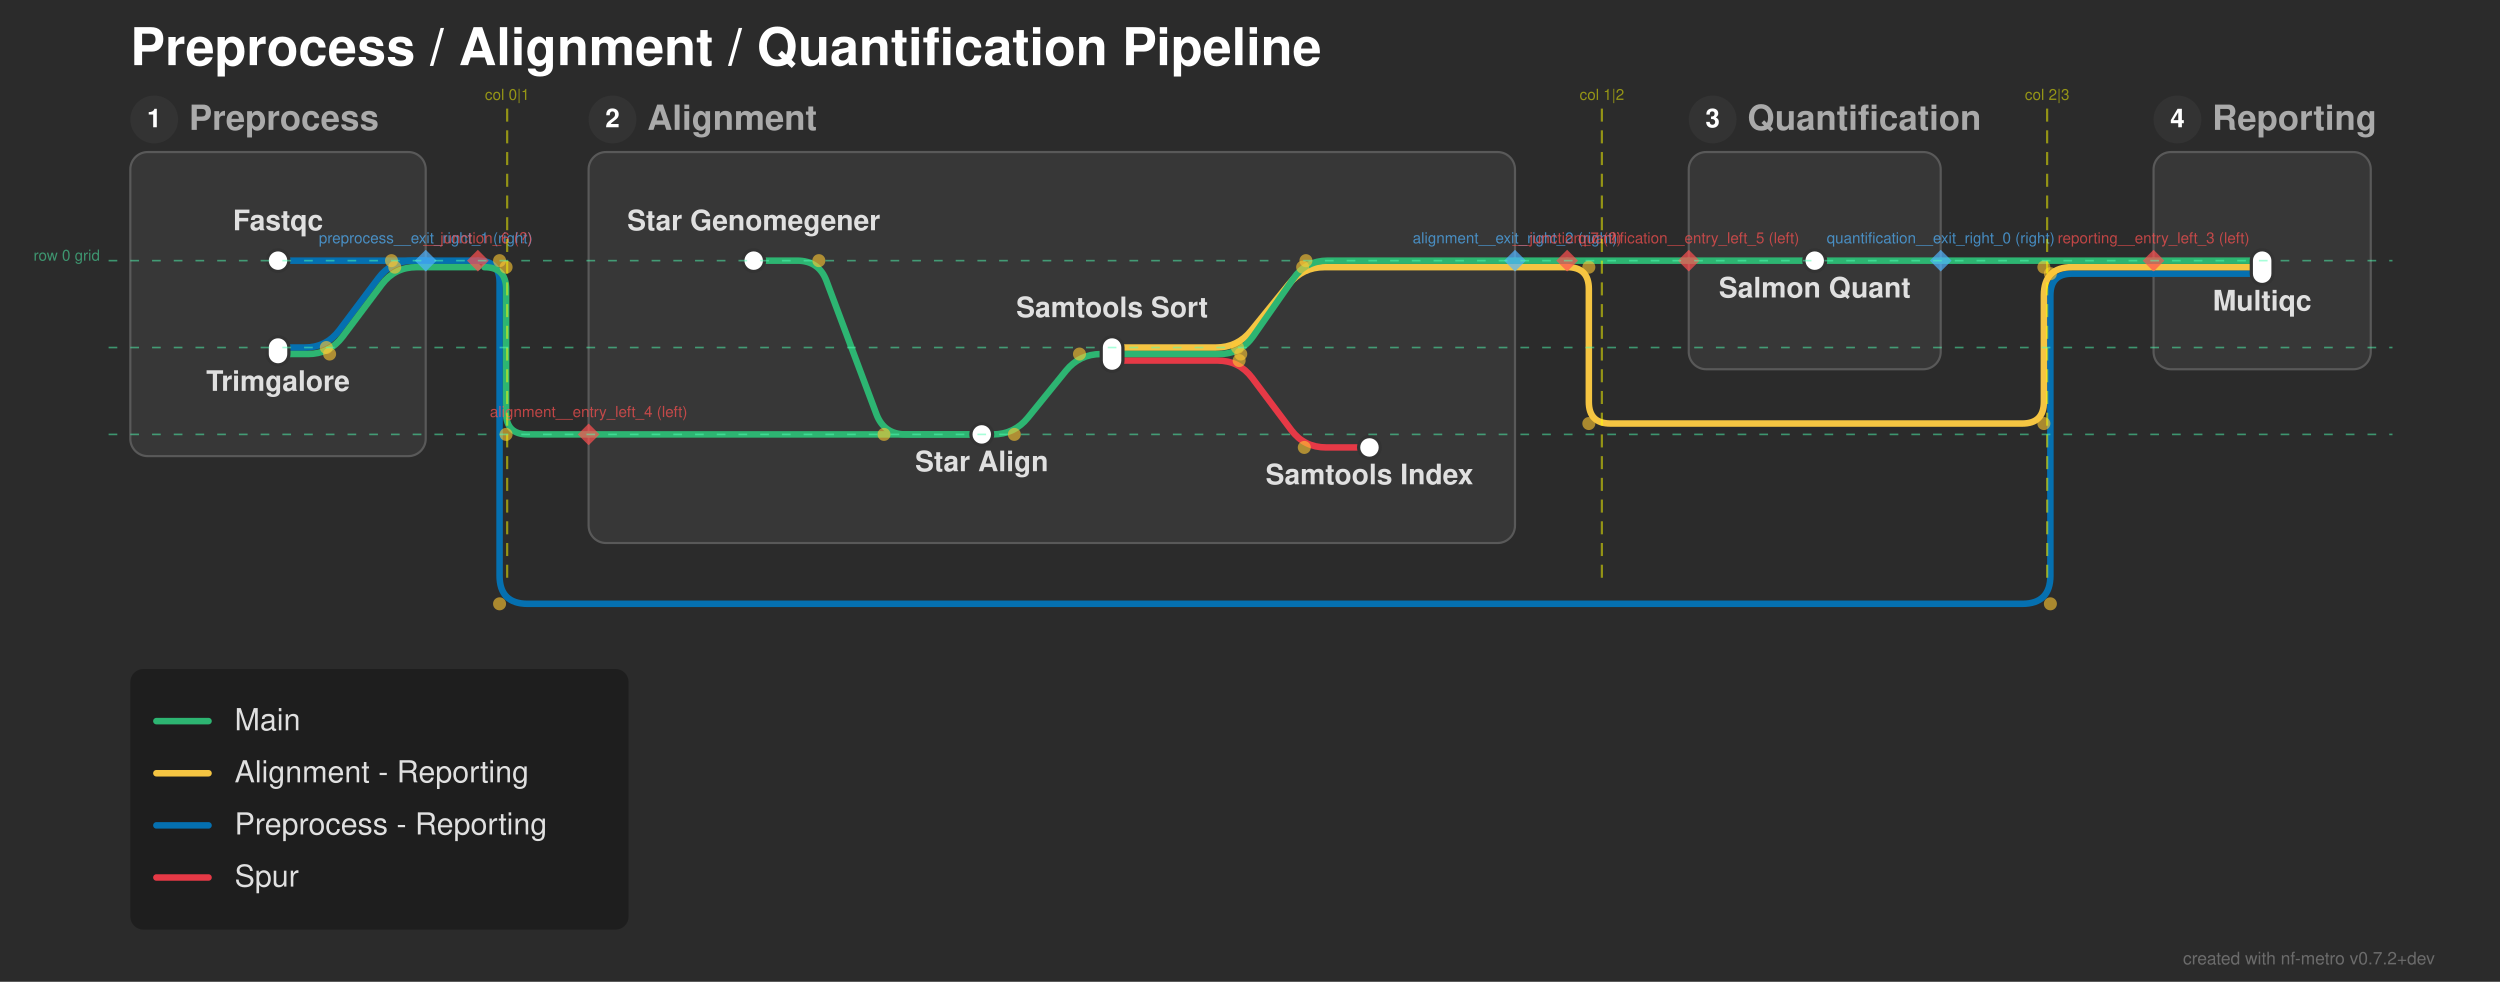
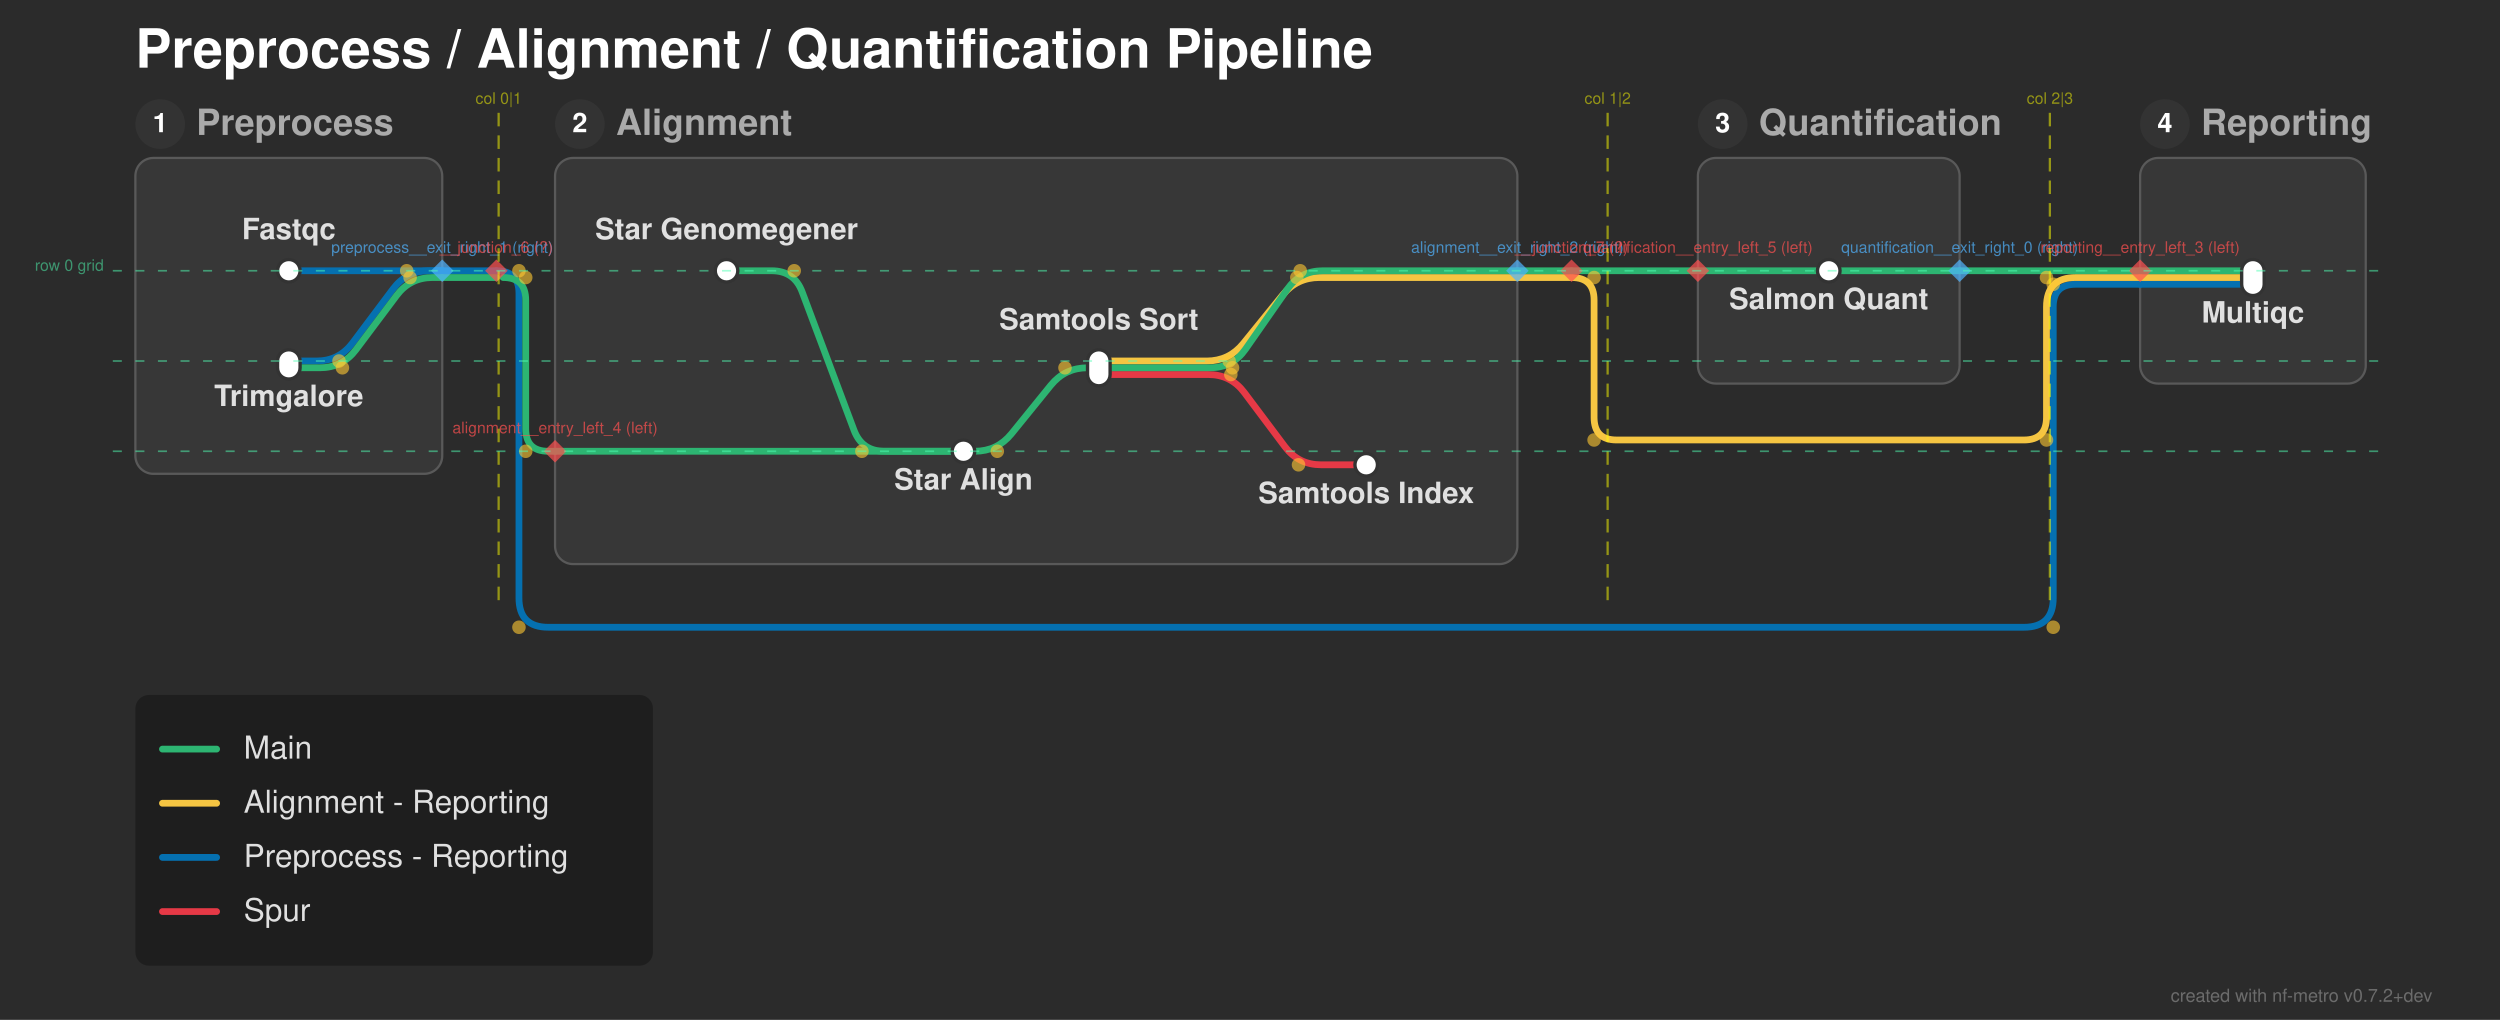
- <svg xmlns="http://www.w3.org/2000/svg" width="1151" height="452" viewBox="0 0 1151 452">
+ <svg xmlns="http://www.w3.org/2000/svg" width="1108" height="452" viewBox="0 0 1108 452">
  <defs>
</defs>
-   <rect x="0" y="0" width="1151" height="452" fill="#2b2b2b" />
+   <rect x="0" y="0" width="1108" height="452" fill="#2b2b2b" />
  <text x="60.0" y="30.0" font-size="24.0" fill="#ffffff" font-family="'Helvetica Neue', Helvetica, Arial, sans-serif" font-weight="bold" class="nf-metro-title">Preprocess / Alignment / Quantification Pipeline</text>
  <rect x="60.0" y="70.0" width="136.0" height="140.0" rx="8" ry="8" fill="#373737" stroke="#595959" stroke-width="1.0" class="nf-metro-section-box" data-section-id="preprocess" data-section-lines="main,preprocess_reporting" />
  <circle cx="71.0" cy="55.0" r="11" fill="#333333" class="nf-metro-section-num-circle" data-section-id="preprocess" />
  <text x="71.0" y="55.0" font-size="12" fill="#ffffff" font-family="'Helvetica Neue', Helvetica, Arial, sans-serif" font-weight="bold" text-anchor="middle" dy="0.3em" data-section-id="preprocess">1</text>
  <text x="87.0" y="55.0" font-size="16.0" fill="#aaaaaa" font-family="'Helvetica Neue', Helvetica, Arial, sans-serif" font-weight="bold" dy="0.3em" class="nf-metro-section-label" data-section-id="preprocess">Preprocess</text>
-   <rect x="271.0" y="70.0" width="426.5" height="180.0" rx="8" ry="8" fill="#373737" stroke="#595959" stroke-width="1.0" class="nf-metro-section-box" data-section-id="alignment" data-section-lines="alignment_reporting,main,spur" />
-   <circle cx="282.0" cy="55.0" r="11" fill="#333333" class="nf-metro-section-num-circle" data-section-id="alignment" />
-   <text x="282.0" y="55.0" font-size="12" fill="#ffffff" font-family="'Helvetica Neue', Helvetica, Arial, sans-serif" font-weight="bold" text-anchor="middle" dy="0.3em" data-section-id="alignment">2</text>
-   <text x="298.0" y="55.0" font-size="16.0" fill="#aaaaaa" font-family="'Helvetica Neue', Helvetica, Arial, sans-serif" font-weight="bold" dy="0.3em" class="nf-metro-section-label" data-section-id="alignment">Alignment</text>
-   <rect x="777.5" y="70.0" width="116.0" height="100.0" rx="8" ry="8" fill="#373737" stroke="#595959" stroke-width="1.0" class="nf-metro-section-box" data-section-id="quantification" data-section-lines="main" />
-   <circle cx="788.5" cy="55.0" r="11" fill="#333333" class="nf-metro-section-num-circle" data-section-id="quantification" />
-   <text x="788.5" y="55.0" font-size="12" fill="#ffffff" font-family="'Helvetica Neue', Helvetica, Arial, sans-serif" font-weight="bold" text-anchor="middle" dy="0.3em" data-section-id="quantification">3</text>
-   <text x="804.5" y="55.0" font-size="16.0" fill="#aaaaaa" font-family="'Helvetica Neue', Helvetica, Arial, sans-serif" font-weight="bold" dy="0.3em" class="nf-metro-section-label" data-section-id="quantification">Quantification</text>
-   <rect x="991.5" y="70.0" width="100.0" height="100.0" rx="8" ry="8" fill="#373737" stroke="#595959" stroke-width="1.0" class="nf-metro-section-box" data-section-id="reporting" data-section-lines="alignment_reporting,main,preprocess_reporting" />
-   <circle cx="1002.5" cy="55.0" r="11" fill="#333333" class="nf-metro-section-num-circle" data-section-id="reporting" />
-   <text x="1002.5" y="55.0" font-size="12" fill="#ffffff" font-family="'Helvetica Neue', Helvetica, Arial, sans-serif" font-weight="bold" text-anchor="middle" dy="0.3em" data-section-id="reporting">4</text>
-   <text x="1018.5" y="55.0" font-size="16.0" fill="#aaaaaa" font-family="'Helvetica Neue', Helvetica, Arial, sans-serif" font-weight="bold" dy="0.3em" class="nf-metro-section-label" data-section-id="reporting">Reporting</text>
-   <path d="M512.0,166.0 L560.5,166.0 Q570.5,166.0,576.5,174.0 L594.5,198.0 Q600.5,206.0,610.5,206.0 L630.5,206.0" stroke="#e63946" stroke-width="3.0" fill="none" stroke-linecap="round" stroke-linejoin="round" class="metro-line-spur" data-line-id="spur" />
+   <rect x="246.0" y="70.0" width="426.5" height="180.0" rx="8" ry="8" fill="#373737" stroke="#595959" stroke-width="1.0" class="nf-metro-section-box" data-section-id="alignment" data-section-lines="alignment_reporting,main,spur" />
+   <circle cx="257.0" cy="55.0" r="11" fill="#333333" class="nf-metro-section-num-circle" data-section-id="alignment" />
+   <text x="257.0" y="55.0" font-size="12" fill="#ffffff" font-family="'Helvetica Neue', Helvetica, Arial, sans-serif" font-weight="bold" text-anchor="middle" dy="0.3em" data-section-id="alignment">2</text>
+   <text x="273.0" y="55.0" font-size="16.0" fill="#aaaaaa" font-family="'Helvetica Neue', Helvetica, Arial, sans-serif" font-weight="bold" dy="0.3em" class="nf-metro-section-label" data-section-id="alignment">Alignment</text>
+   <rect x="752.5" y="70.0" width="116.0" height="100.0" rx="8" ry="8" fill="#373737" stroke="#595959" stroke-width="1.0" class="nf-metro-section-box" data-section-id="quantification" data-section-lines="main" />
+   <circle cx="763.5" cy="55.0" r="11" fill="#333333" class="nf-metro-section-num-circle" data-section-id="quantification" />
+   <text x="763.5" y="55.0" font-size="12" fill="#ffffff" font-family="'Helvetica Neue', Helvetica, Arial, sans-serif" font-weight="bold" text-anchor="middle" dy="0.3em" data-section-id="quantification">3</text>
+   <text x="779.5" y="55.0" font-size="16.0" fill="#aaaaaa" font-family="'Helvetica Neue', Helvetica, Arial, sans-serif" font-weight="bold" dy="0.3em" class="nf-metro-section-label" data-section-id="quantification">Quantification</text>
+   <rect x="948.5" y="70.0" width="100.0" height="100.0" rx="8" ry="8" fill="#373737" stroke="#595959" stroke-width="1.0" class="nf-metro-section-box" data-section-id="reporting" data-section-lines="alignment_reporting,main,preprocess_reporting" />
+   <circle cx="959.5" cy="55.0" r="11" fill="#333333" class="nf-metro-section-num-circle" data-section-id="reporting" />
+   <text x="959.5" y="55.0" font-size="12" fill="#ffffff" font-family="'Helvetica Neue', Helvetica, Arial, sans-serif" font-weight="bold" text-anchor="middle" dy="0.3em" data-section-id="reporting">4</text>
+   <text x="975.5" y="55.0" font-size="16.0" fill="#aaaaaa" font-family="'Helvetica Neue', Helvetica, Arial, sans-serif" font-weight="bold" dy="0.3em" class="nf-metro-section-label" data-section-id="reporting">Reporting</text>
+   <path d="M487.0,166.0 L535.5,166.0 Q545.5,166.0,551.5,174.0 L569.5,198.0 Q575.5,206.0,585.5,206.0 L605.5,206.0" stroke="#e63946" stroke-width="3.0" fill="none" stroke-linecap="round" stroke-linejoin="round" class="metro-line-spur" data-line-id="spur" />
  <path d="M128.0,120.0 L196.0,120.0" stroke="#0570b0" stroke-width="3.0" stroke-linecap="round" class="metro-line-preprocess_reporting" data-line-id="preprocess_reporting" />
-   <path d="M991.5,126.0 L1041.5,126.0" stroke="#0570b0" stroke-width="3.0" stroke-linecap="round" class="metro-line-preprocess_reporting" data-line-id="preprocess_reporting" />
+   <path d="M948.5,126.0 L998.5,126.0" stroke="#0570b0" stroke-width="3.0" stroke-linecap="round" class="metro-line-preprocess_reporting" data-line-id="preprocess_reporting" />
  <path d="M128.0,160.0 L140.25,160.0 Q150.25,160.0,156.25,152.0 L174.25,128.0 Q180.25,120.0,190.25,120.0 L196.0,120.0" stroke="#0570b0" stroke-width="3.0" fill="none" stroke-linecap="round" stroke-linejoin="round" class="metro-line-preprocess_reporting" data-line-id="preprocess_reporting" />
  <path d="M196.0,120.0 L220.0,120.0" stroke="#0570b0" stroke-width="3.0" stroke-linecap="round" class="metro-line-preprocess_reporting" data-line-id="preprocess_reporting" />
-   <path d="M220.0,120.0 L220.0,120.0 Q230.0,120.0,230.0,130.0 L230.0,265.0 Q230.0,278.0,243.0,278.0 L931.0,278.0 Q944.0,278.0,944.0,265.0 L944.0,136.0 Q944.0,126.0,954.0,126.0 L991.5,126.0" stroke="#0570b0" stroke-width="3.0" fill="none" stroke-linecap="round" stroke-linejoin="round" class="metro-line-preprocess_reporting" data-line-id="preprocess_reporting" />
-   <path d="M512.0,160.0 L559.75,160.0 Q569.75,160.0,576.048,152.232 L593.452,130.768 Q599.75,123.0,609.75,123.0 L697.5,123.0" stroke="#f5c542" stroke-width="3.0" fill="none" stroke-linecap="round" stroke-linejoin="round" class="metro-line-alignment_reporting" data-line-id="alignment_reporting" />
-   <path d="M991.5,123.0 L1041.5,123.0" stroke="#f5c542" stroke-width="3.0" stroke-linecap="round" class="metro-line-alignment_reporting" data-line-id="alignment_reporting" />
-   <path d="M697.5,123.0 L721.5,123.0" stroke="#f5c542" stroke-width="3.0" stroke-linecap="round" class="metro-line-alignment_reporting" data-line-id="alignment_reporting" />
-   <path d="M721.5,123.0 L721.5,123.0 Q731.5,123.0,731.5,133.0 L731.5,185.0 Q731.5,195.0,741.5,195.0 L931.0,195.0 Q941.0,195.0,941.0,185.0 L941.0,136.0 Q941.0,123.0,954.0,123.0 L991.5,123.0" stroke="#f5c542" stroke-width="3.0" fill="none" stroke-linecap="round" stroke-linejoin="round" class="metro-line-alignment_reporting" data-line-id="alignment_reporting" />
-   <path d="M347.0,120.0 L367.0,120.0 Q377.0,120.0,380.511,129.363 L403.489,190.637 Q407.0,200.0,417.0,200.0 L452.0,200.0" stroke="#2db572" stroke-width="3.0" fill="none" stroke-linecap="round" stroke-linejoin="round" class="metro-line-main" data-line-id="main" />
-   <path d="M452.0,200.0 L457.0,200.0 Q467.0,200.0,473.298,192.232 L490.702,170.768 Q497.0,163.0,507.0,163.0 L512.0,163.0" stroke="#2db572" stroke-width="3.0" fill="none" stroke-linecap="round" stroke-linejoin="round" class="metro-line-main" data-line-id="main" />
-   <path d="M835.5,120.0 L893.5,120.0" stroke="#2db572" stroke-width="3.0" stroke-linecap="round" class="metro-line-main" data-line-id="main" />
-   <path d="M991.5,120.0 L1041.5,120.0" stroke="#2db572" stroke-width="3.0" stroke-linecap="round" class="metro-line-main" data-line-id="main" />
+   <path d="M220.0,120.0 L220.0,120.0 Q230.0,120.0,230.0,130.0 L230.0,265.0 Q230.0,278.0,243.0,278.0 L897.0,278.0 Q910.0,278.0,910.0,265.0 L910.0,136.0 Q910.0,126.0,920.0,126.0 L948.5,126.0" stroke="#0570b0" stroke-width="3.0" fill="none" stroke-linecap="round" stroke-linejoin="round" class="metro-line-preprocess_reporting" data-line-id="preprocess_reporting" />
+   <path d="M487.0,160.0 L534.75,160.0 Q544.75,160.0,551.048,152.232 L568.452,130.768 Q574.75,123.0,584.75,123.0 L672.5,123.0" stroke="#f5c542" stroke-width="3.0" fill="none" stroke-linecap="round" stroke-linejoin="round" class="metro-line-alignment_reporting" data-line-id="alignment_reporting" />
+   <path d="M948.5,123.0 L998.5,123.0" stroke="#f5c542" stroke-width="3.0" stroke-linecap="round" class="metro-line-alignment_reporting" data-line-id="alignment_reporting" />
+   <path d="M672.5,123.0 L696.5,123.0" stroke="#f5c542" stroke-width="3.0" stroke-linecap="round" class="metro-line-alignment_reporting" data-line-id="alignment_reporting" />
+   <path d="M696.5,123.0 L696.5,123.0 Q706.5,123.0,706.5,133.0 L706.5,185.0 Q706.5,195.0,716.5,195.0 L897.0,195.0 Q907.0,195.0,907.0,185.0 L907.0,136.0 Q907.0,123.0,920.0,123.0 L948.5,123.0" stroke="#f5c542" stroke-width="3.0" fill="none" stroke-linecap="round" stroke-linejoin="round" class="metro-line-alignment_reporting" data-line-id="alignment_reporting" />
+   <path d="M322.0,120.0 L342.0,120.0 Q352.0,120.0,355.511,129.363 L378.489,190.637 Q382.0,200.0,392.0,200.0 L427.0,200.0" stroke="#2db572" stroke-width="3.0" fill="none" stroke-linecap="round" stroke-linejoin="round" class="metro-line-main" data-line-id="main" />
+   <path d="M427.0,200.0 L432.0,200.0 Q442.0,200.0,448.298,192.232 L465.702,170.768 Q472.0,163.0,482.0,163.0 L487.0,163.0" stroke="#2db572" stroke-width="3.0" fill="none" stroke-linecap="round" stroke-linejoin="round" class="metro-line-main" data-line-id="main" />
+   <path d="M810.5,120.0 L868.5,120.0" stroke="#2db572" stroke-width="3.0" stroke-linecap="round" class="metro-line-main" data-line-id="main" />
+   <path d="M948.5,120.0 L998.5,120.0" stroke="#2db572" stroke-width="3.0" stroke-linecap="round" class="metro-line-main" data-line-id="main" />
  <path d="M128.0,163.0 L141.75,163.0 Q151.75,163.0,157.75,155.0 L175.75,131.0 Q181.75,123.0,191.75,123.0 L196.0,123.0" stroke="#2db572" stroke-width="3.0" fill="none" stroke-linecap="round" stroke-linejoin="round" class="metro-line-main" data-line-id="main" />
-   <path d="M271.0,200.0 L452.0,200.0" stroke="#2db572" stroke-width="3.0" stroke-linecap="round" class="metro-line-main" data-line-id="main" />
-   <path d="M512.0,163.0 L561.25,163.0 Q571.25,163.0,576.972,154.799 L595.528,128.201 Q601.25,120.0,611.25,120.0 L697.5,120.0" stroke="#2db572" stroke-width="3.0" fill="none" stroke-linecap="round" stroke-linejoin="round" class="metro-line-main" data-line-id="main" />
-   <path d="M777.5,120.0 L835.5,120.0" stroke="#2db572" stroke-width="3.0" stroke-linecap="round" class="metro-line-main" data-line-id="main" />
-   <path d="M893.5,120.0 L991.5,120.0" stroke="#2db572" stroke-width="3.0" stroke-linecap="round" class="metro-line-main" data-line-id="main" />
+   <path d="M246.0,200.0 L427.0,200.0" stroke="#2db572" stroke-width="3.0" stroke-linecap="round" class="metro-line-main" data-line-id="main" />
+   <path d="M487.0,163.0 L536.25,163.0 Q546.25,163.0,551.972,154.799 L570.528,128.201 Q576.25,120.0,586.25,120.0 L672.5,120.0" stroke="#2db572" stroke-width="3.0" fill="none" stroke-linecap="round" stroke-linejoin="round" class="metro-line-main" data-line-id="main" />
+   <path d="M752.5,120.0 L810.5,120.0" stroke="#2db572" stroke-width="3.0" stroke-linecap="round" class="metro-line-main" data-line-id="main" />
+   <path d="M868.5,120.0 L948.5,120.0" stroke="#2db572" stroke-width="3.0" stroke-linecap="round" class="metro-line-main" data-line-id="main" />
  <path d="M196.0,123.0 L220.0,123.0" stroke="#2db572" stroke-width="3.0" stroke-linecap="round" class="metro-line-main" data-line-id="main" />
-   <path d="M223.0,123.0 L223.0,123.0 Q233.0,123.0,233.0,133.0 L233.0,190.0 Q233.0,200.0,243.0,200.0 L271.0,200.0" stroke="#2db572" stroke-width="3.0" fill="none" stroke-linecap="round" stroke-linejoin="round" class="metro-line-main" data-line-id="main" />
-   <path d="M697.5,120.0 L721.5,120.0" stroke="#2db572" stroke-width="3.0" stroke-linecap="round" class="metro-line-main" data-line-id="main" />
-   <path d="M721.5,120.0 L777.5,120.0" stroke="#2db572" stroke-width="3.0" stroke-linecap="round" class="metro-line-main" data-line-id="main" />
+   <path d="M223.0,123.0 L223.0,123.0 Q233.0,123.0,233.0,133.0 L233.0,190.0 Q233.0,200.0,243.0,200.0 L246.0,200.0" stroke="#2db572" stroke-width="3.0" fill="none" stroke-linecap="round" stroke-linejoin="round" class="metro-line-main" data-line-id="main" />
+   <path d="M672.5,120.0 L696.5,120.0" stroke="#2db572" stroke-width="3.0" stroke-linecap="round" class="metro-line-main" data-line-id="main" />
+   <path d="M696.5,120.0 L752.5,120.0" stroke="#2db572" stroke-width="3.0" stroke-linecap="round" class="metro-line-main" data-line-id="main" />
  <rect x="123.0" y="115.0" width="10.0" height="10.0" rx="5.0" ry="5.0" fill="#ffffff" stroke="#333333" stroke-width="1.5" class="nf-metro-station" data-station-id="fastqc" data-station-lines="preprocess_reporting" data-station-label="Fastqc" data-section-id="preprocess" data-section-name="Preprocess" />
  <rect x="123.0" y="155.0" width="10.0" height="13.0" rx="5.0" ry="5.0" fill="#ffffff" stroke="#333333" stroke-width="1.5" class="nf-metro-station" data-station-id="trimgalore" data-station-lines="main,preprocess_reporting" data-station-label="Trimgalore" data-section-id="preprocess" data-section-name="Preprocess" />
-   <rect x="342.0" y="115.0" width="10.0" height="10.0" rx="5.0" ry="5.0" fill="#ffffff" stroke="#333333" stroke-width="1.5" class="nf-metro-station" data-station-id="star_genomegenerate" data-station-lines="main" data-station-label="Star Genomegener" data-section-id="alignment" data-section-name="Alignment" />
-   <rect x="447.0" y="195.0" width="10.0" height="10.0" rx="5.0" ry="5.0" fill="#ffffff" stroke="#333333" stroke-width="1.5" class="nf-metro-station" data-station-id="star_align" data-station-lines="main" data-station-label="Star Align" data-section-id="alignment" data-section-name="Alignment" />
-   <rect x="507.0" y="155.0" width="10.0" height="16.0" rx="5.0" ry="5.0" fill="#ffffff" stroke="#333333" stroke-width="1.5" class="nf-metro-station" data-station-id="samtools_sort" data-station-lines="alignment_reporting,main,spur" data-station-label="Samtools Sort" data-section-id="alignment" data-section-name="Alignment" />
-   <rect x="625.5" y="201.0" width="10.0" height="10.0" rx="5.0" ry="5.0" fill="#ffffff" stroke="#333333" stroke-width="1.5" class="nf-metro-station" data-station-id="samtools_index" data-station-lines="spur" data-station-label="Samtools Index" data-section-id="alignment" data-section-name="Alignment" />
-   <rect x="830.5" y="115.0" width="10.0" height="10.0" rx="5.0" ry="5.0" fill="#ffffff" stroke="#333333" stroke-width="1.5" class="nf-metro-station" data-station-id="salmon_quant" data-station-lines="main" data-station-label="Salmon Quant" data-section-id="quantification" data-section-name="Quantification" />
-   <rect x="1036.5" y="115.0" width="10.0" height="16.0" rx="5.0" ry="5.0" fill="#ffffff" stroke="#333333" stroke-width="1.5" class="nf-metro-station" data-station-id="multiqc" data-station-lines="alignment_reporting,main,preprocess_reporting" data-station-label="Multiqc" data-section-id="reporting" data-section-name="Reporting" />
-   <text x="347.0" y="106.0" font-size="13.0" fill="#e0e0e0" font-family="'Helvetica Neue', Helvetica, Arial, sans-serif" font-weight="bold" text-anchor="middle" dominant-baseline="auto" data-station-id="star_genomegenerate" class="nf-metro-station-label">Star Genomegener</text>
+   <rect x="317.0" y="115.0" width="10.0" height="10.0" rx="5.0" ry="5.0" fill="#ffffff" stroke="#333333" stroke-width="1.5" class="nf-metro-station" data-station-id="star_genomegenerate" data-station-lines="main" data-station-label="Star Genomegener" data-section-id="alignment" data-section-name="Alignment" />
+   <rect x="422.0" y="195.0" width="10.0" height="10.0" rx="5.0" ry="5.0" fill="#ffffff" stroke="#333333" stroke-width="1.5" class="nf-metro-station" data-station-id="star_align" data-station-lines="main" data-station-label="Star Align" data-section-id="alignment" data-section-name="Alignment" />
+   <rect x="482.0" y="155.0" width="10.0" height="16.0" rx="5.0" ry="5.0" fill="#ffffff" stroke="#333333" stroke-width="1.5" class="nf-metro-station" data-station-id="samtools_sort" data-station-lines="alignment_reporting,main,spur" data-station-label="Samtools Sort" data-section-id="alignment" data-section-name="Alignment" />
+   <rect x="600.5" y="201.0" width="10.0" height="10.0" rx="5.0" ry="5.0" fill="#ffffff" stroke="#333333" stroke-width="1.5" class="nf-metro-station" data-station-id="samtools_index" data-station-lines="spur" data-station-label="Samtools Index" data-section-id="alignment" data-section-name="Alignment" />
+   <rect x="805.5" y="115.0" width="10.0" height="10.0" rx="5.0" ry="5.0" fill="#ffffff" stroke="#333333" stroke-width="1.5" class="nf-metro-station" data-station-id="salmon_quant" data-station-lines="main" data-station-label="Salmon Quant" data-section-id="quantification" data-section-name="Quantification" />
+   <rect x="993.5" y="115.0" width="10.0" height="16.0" rx="5.0" ry="5.0" fill="#ffffff" stroke="#333333" stroke-width="1.5" class="nf-metro-station" data-station-id="multiqc" data-station-lines="alignment_reporting,main,preprocess_reporting" data-station-label="Multiqc" data-section-id="reporting" data-section-name="Reporting" />
+   <text x="322.0" y="106.0" font-size="13.0" fill="#e0e0e0" font-family="'Helvetica Neue', Helvetica, Arial, sans-serif" font-weight="bold" text-anchor="middle" dominant-baseline="auto" data-station-id="star_genomegenerate" class="nf-metro-station-label">Star Genomegener</text>
  <text x="128.0" y="106.0" font-size="13.0" fill="#e0e0e0" font-family="'Helvetica Neue', Helvetica, Arial, sans-serif" font-weight="bold" text-anchor="middle" dominant-baseline="auto" data-station-id="fastqc" class="nf-metro-station-label">Fastqc</text>
-   <text x="835.5" y="131.0" font-size="13.0" fill="#e0e0e0" font-family="'Helvetica Neue', Helvetica, Arial, sans-serif" font-weight="bold" text-anchor="middle" dominant-baseline="hanging" data-station-id="salmon_quant" class="nf-metro-station-label">Salmon Quant</text>
-   <text x="1041.5" y="137.0" font-size="13.0" fill="#e0e0e0" font-family="'Helvetica Neue', Helvetica, Arial, sans-serif" font-weight="bold" text-anchor="middle" dominant-baseline="hanging" data-station-id="multiqc" class="nf-metro-station-label">Multiqc</text>
+   <text x="810.5" y="131.0" font-size="13.0" fill="#e0e0e0" font-family="'Helvetica Neue', Helvetica, Arial, sans-serif" font-weight="bold" text-anchor="middle" dominant-baseline="hanging" data-station-id="salmon_quant" class="nf-metro-station-label">Salmon Quant</text>
+   <text x="998.5" y="137.0" font-size="13.0" fill="#e0e0e0" font-family="'Helvetica Neue', Helvetica, Arial, sans-serif" font-weight="bold" text-anchor="middle" dominant-baseline="hanging" data-station-id="multiqc" class="nf-metro-station-label">Multiqc</text>
  <text x="128.0" y="174.0" font-size="13.0" fill="#e0e0e0" font-family="'Helvetica Neue', Helvetica, Arial, sans-serif" font-weight="bold" text-anchor="middle" dominant-baseline="hanging" data-station-id="trimgalore" class="nf-metro-station-label">Trimgalore</text>
-   <text x="452.0" y="211.0" font-size="13.0" fill="#e0e0e0" font-family="'Helvetica Neue', Helvetica, Arial, sans-serif" font-weight="bold" text-anchor="middle" dominant-baseline="hanging" data-station-id="star_align" class="nf-metro-station-label">Star Align</text>
-   <text x="512.0" y="146.0" font-size="13.0" fill="#e0e0e0" font-family="'Helvetica Neue', Helvetica, Arial, sans-serif" font-weight="bold" text-anchor="middle" dominant-baseline="auto" data-station-id="samtools_sort" class="nf-metro-station-label">Samtools Sort</text>
-   <text x="630.5" y="217.0" font-size="13.0" fill="#e0e0e0" font-family="'Helvetica Neue', Helvetica, Arial, sans-serif" font-weight="bold" text-anchor="middle" dominant-baseline="hanging" data-station-id="samtools_index" class="nf-metro-station-label">Samtools Index</text>
-   <circle cx="377.0" cy="120.0" r="3.0" fill="rgba(255, 200, 50, 0.6)" />
-   <circle cx="407.0" cy="200.0" r="3.0" fill="rgba(255, 200, 50, 0.6)" />
-   <circle cx="467.0" cy="200.0" r="3.0" fill="rgba(255, 200, 50, 0.6)" />
-   <circle cx="497.0" cy="163.0" r="3.0" fill="rgba(255, 200, 50, 0.6)" />
-   <circle cx="570.5" cy="166.0" r="3.0" fill="rgba(255, 200, 50, 0.6)" />
-   <circle cx="600.5" cy="206.0" r="3.0" fill="rgba(255, 200, 50, 0.6)" />
+   <text x="427.0" y="211.0" font-size="13.0" fill="#e0e0e0" font-family="'Helvetica Neue', Helvetica, Arial, sans-serif" font-weight="bold" text-anchor="middle" dominant-baseline="hanging" data-station-id="star_align" class="nf-metro-station-label">Star Align</text>
+   <text x="487.0" y="146.0" font-size="13.0" fill="#e0e0e0" font-family="'Helvetica Neue', Helvetica, Arial, sans-serif" font-weight="bold" text-anchor="middle" dominant-baseline="auto" data-station-id="samtools_sort" class="nf-metro-station-label">Samtools Sort</text>
+   <text x="605.5" y="217.0" font-size="13.0" fill="#e0e0e0" font-family="'Helvetica Neue', Helvetica, Arial, sans-serif" font-weight="bold" text-anchor="middle" dominant-baseline="hanging" data-station-id="samtools_index" class="nf-metro-station-label">Samtools Index</text>
+   <circle cx="352.0" cy="120.0" r="3.0" fill="rgba(255, 200, 50, 0.6)" />
+   <circle cx="382.0" cy="200.0" r="3.0" fill="rgba(255, 200, 50, 0.6)" />
+   <circle cx="442.0" cy="200.0" r="3.0" fill="rgba(255, 200, 50, 0.6)" />
+   <circle cx="472.0" cy="163.0" r="3.0" fill="rgba(255, 200, 50, 0.6)" />
+   <circle cx="545.5" cy="166.0" r="3.0" fill="rgba(255, 200, 50, 0.6)" />
+   <circle cx="575.5" cy="206.0" r="3.0" fill="rgba(255, 200, 50, 0.6)" />
  <circle cx="151.75" cy="163.0" r="3.0" fill="rgba(255, 200, 50, 0.6)" />
  <circle cx="181.75" cy="123.0" r="3.0" fill="rgba(255, 200, 50, 0.6)" />
-   <circle cx="571.25" cy="163.0" r="3.0" fill="rgba(255, 200, 50, 0.6)" />
-   <circle cx="601.25" cy="120.0" r="3.0" fill="rgba(255, 200, 50, 0.6)" />
+   <circle cx="546.25" cy="163.0" r="3.0" fill="rgba(255, 200, 50, 0.6)" />
+   <circle cx="576.25" cy="120.0" r="3.0" fill="rgba(255, 200, 50, 0.6)" />
  <circle cx="150.25" cy="160.0" r="3.0" fill="rgba(255, 200, 50, 0.6)" />
  <circle cx="180.25" cy="120.0" r="3.0" fill="rgba(255, 200, 50, 0.6)" />
-   <circle cx="569.75" cy="160.0" r="3.0" fill="rgba(255, 200, 50, 0.6)" />
-   <circle cx="599.75" cy="123.0" r="3.0" fill="rgba(255, 200, 50, 0.6)" />
+   <circle cx="544.75" cy="160.0" r="3.0" fill="rgba(255, 200, 50, 0.6)" />
+   <circle cx="574.75" cy="123.0" r="3.0" fill="rgba(255, 200, 50, 0.6)" />
  <circle cx="233.0" cy="123.0" r="3.0" fill="rgba(255, 200, 50, 0.6)" />
  <circle cx="233.0" cy="200.0" r="3.0" fill="rgba(255, 200, 50, 0.6)" />
  <circle cx="230.0" cy="120.0" r="3.0" fill="rgba(255, 200, 50, 0.6)" />
  <circle cx="230.0" cy="278.0" r="3.0" fill="rgba(255, 200, 50, 0.6)" />
-   <circle cx="944.0" cy="278.0" r="3.0" fill="rgba(255, 200, 50, 0.6)" />
-   <circle cx="944.0" cy="126.0" r="3.0" fill="rgba(255, 200, 50, 0.6)" />
-   <circle cx="731.5" cy="123.0" r="3.0" fill="rgba(255, 200, 50, 0.6)" />
-   <circle cx="731.5" cy="195.0" r="3.0" fill="rgba(255, 200, 50, 0.6)" />
-   <circle cx="941.0" cy="195.0" r="3.0" fill="rgba(255, 200, 50, 0.6)" />
-   <circle cx="941.0" cy="123.0" r="3.0" fill="rgba(255, 200, 50, 0.6)" />
-   <path d="M893.5,115.0 L898.5,120.0 L893.5,125.0 L888.5,120.0 Z" fill="rgba(80, 180, 255, 0.7)" stroke="none" />
-   <text x="893.5" y="112.0" font-size="7" fill="rgba(80, 180, 255, 0.7)" font-family="'Helvetica Neue', Helvetica, Arial, sans-serif" text-anchor="middle" dominant-baseline="auto">quantification__exit_right_0 (right)</text>
+   <circle cx="910.0" cy="278.0" r="3.0" fill="rgba(255, 200, 50, 0.6)" />
+   <circle cx="910.0" cy="126.0" r="3.0" fill="rgba(255, 200, 50, 0.6)" />
+   <circle cx="706.5" cy="123.0" r="3.0" fill="rgba(255, 200, 50, 0.6)" />
+   <circle cx="706.5" cy="195.0" r="3.0" fill="rgba(255, 200, 50, 0.6)" />
+   <circle cx="907.0" cy="195.0" r="3.0" fill="rgba(255, 200, 50, 0.6)" />
+   <circle cx="907.0" cy="123.0" r="3.0" fill="rgba(255, 200, 50, 0.6)" />
+   <path d="M868.5,115.0 L873.5,120.0 L868.5,125.0 L863.5,120.0 Z" fill="rgba(80, 180, 255, 0.7)" stroke="none" />
+   <text x="868.5" y="112.0" font-size="7" fill="rgba(80, 180, 255, 0.7)" font-family="'Helvetica Neue', Helvetica, Arial, sans-serif" text-anchor="middle" dominant-baseline="auto">quantification__exit_right_0 (right)</text>
  <path d="M196.0,115.0 L201.0,120.0 L196.0,125.0 L191.0,120.0 Z" fill="rgba(80, 180, 255, 0.7)" stroke="none" />
  <text x="196.0" y="112.0" font-size="7" fill="rgba(80, 180, 255, 0.7)" font-family="'Helvetica Neue', Helvetica, Arial, sans-serif" text-anchor="middle" dominant-baseline="auto">preprocess__exit_right_1 (right)</text>
-   <path d="M697.5,115.0 L702.5,120.0 L697.5,125.0 L692.5,120.0 Z" fill="rgba(80, 180, 255, 0.7)" stroke="none" />
-   <text x="697.5" y="112.0" font-size="7" fill="rgba(80, 180, 255, 0.7)" font-family="'Helvetica Neue', Helvetica, Arial, sans-serif" text-anchor="middle" dominant-baseline="auto">alignment__exit_right_2 (right)</text>
-   <path d="M991.5,115.0 L996.5,120.0 L991.5,125.0 L986.5,120.0 Z" fill="rgba(255, 80, 80, 0.7)" stroke="none" />
-   <text x="991.5" y="112.0" font-size="7" fill="rgba(255, 80, 80, 0.7)" font-family="'Helvetica Neue', Helvetica, Arial, sans-serif" text-anchor="middle" dominant-baseline="auto">reporting__entry_left_3 (left)</text>
-   <path d="M271.0,195.0 L276.0,200.0 L271.0,205.0 L266.0,200.0 Z" fill="rgba(255, 80, 80, 0.7)" stroke="none" />
-   <text x="271.0" y="192.0" font-size="7" fill="rgba(255, 80, 80, 0.7)" font-family="'Helvetica Neue', Helvetica, Arial, sans-serif" text-anchor="middle" dominant-baseline="auto">alignment__entry_left_4 (left)</text>
-   <path d="M777.5,115.0 L782.5,120.0 L777.5,125.0 L772.5,120.0 Z" fill="rgba(255, 80, 80, 0.7)" stroke="none" />
-   <text x="777.5" y="112.0" font-size="7" fill="rgba(255, 80, 80, 0.7)" font-family="'Helvetica Neue', Helvetica, Arial, sans-serif" text-anchor="middle" dominant-baseline="auto">quantification__entry_left_5 (left)</text>
+   <path d="M672.5,115.0 L677.5,120.0 L672.5,125.0 L667.5,120.0 Z" fill="rgba(80, 180, 255, 0.7)" stroke="none" />
+   <text x="672.5" y="112.0" font-size="7" fill="rgba(80, 180, 255, 0.7)" font-family="'Helvetica Neue', Helvetica, Arial, sans-serif" text-anchor="middle" dominant-baseline="auto">alignment__exit_right_2 (right)</text>
+   <path d="M948.5,115.0 L953.5,120.0 L948.5,125.0 L943.5,120.0 Z" fill="rgba(255, 80, 80, 0.7)" stroke="none" />
+   <text x="948.5" y="112.0" font-size="7" fill="rgba(255, 80, 80, 0.7)" font-family="'Helvetica Neue', Helvetica, Arial, sans-serif" text-anchor="middle" dominant-baseline="auto">reporting__entry_left_3 (left)</text>
+   <path d="M246.0,195.0 L251.0,200.0 L246.0,205.0 L241.0,200.0 Z" fill="rgba(255, 80, 80, 0.7)" stroke="none" />
+   <text x="246.0" y="192.0" font-size="7" fill="rgba(255, 80, 80, 0.7)" font-family="'Helvetica Neue', Helvetica, Arial, sans-serif" text-anchor="middle" dominant-baseline="auto">alignment__entry_left_4 (left)</text>
+   <path d="M752.5,115.0 L757.5,120.0 L752.5,125.0 L747.5,120.0 Z" fill="rgba(255, 80, 80, 0.7)" stroke="none" />
+   <text x="752.5" y="112.0" font-size="7" fill="rgba(255, 80, 80, 0.7)" font-family="'Helvetica Neue', Helvetica, Arial, sans-serif" text-anchor="middle" dominant-baseline="auto">quantification__entry_left_5 (left)</text>
  <path d="M220.0,115.0 L225.0,120.0 L220.0,125.0 L215.0,120.0 Z" fill="rgba(255, 80, 80, 0.7)" stroke="none" />
  <text x="220.0" y="112.0" font-size="7" fill="rgba(255, 80, 80, 0.7)" font-family="'Helvetica Neue', Helvetica, Arial, sans-serif" text-anchor="middle" dominant-baseline="auto">__junction_6 (?)</text>
-   <path d="M721.5,115.0 L726.5,120.0 L721.5,125.0 L716.5,120.0 Z" fill="rgba(255, 80, 80, 0.7)" stroke="none" />
-   <text x="721.5" y="112.0" font-size="7" fill="rgba(255, 80, 80, 0.7)" font-family="'Helvetica Neue', Helvetica, Arial, sans-serif" text-anchor="middle" dominant-baseline="auto">__junction_7 (?)</text>
-   <path d="M233.5,50.0 L233.5,270.0" stroke="rgba(255, 255, 0, 0.5)" stroke-width="1" stroke-dasharray="6,4" />
-   <text x="233.5" y="46.0" font-size="7" fill="rgba(255, 255, 0, 0.5)" font-family="'Helvetica Neue', Helvetica, Arial, sans-serif" text-anchor="middle">col 0|1</text>
-   <path d="M737.5,50.0 L737.5,270.0" stroke="rgba(255, 255, 0, 0.5)" stroke-width="1" stroke-dasharray="6,4" />
-   <text x="737.5" y="46.0" font-size="7" fill="rgba(255, 255, 0, 0.5)" font-family="'Helvetica Neue', Helvetica, Arial, sans-serif" text-anchor="middle">col 1|2</text>
-   <path d="M942.5,50.0 L942.5,270.0" stroke="rgba(255, 255, 0, 0.5)" stroke-width="1" stroke-dasharray="6,4" />
-   <text x="942.5" y="46.0" font-size="7" fill="rgba(255, 255, 0, 0.5)" font-family="'Helvetica Neue', Helvetica, Arial, sans-serif" text-anchor="middle">col 2|3</text>
-   <path d="M50.0,120.0 L1101.5,120.0" stroke="rgba(80, 255, 180, 0.5)" stroke-width="0.75" stroke-dasharray="4,6" />
+   <path d="M696.5,115.0 L701.5,120.0 L696.5,125.0 L691.5,120.0 Z" fill="rgba(255, 80, 80, 0.7)" stroke="none" />
+   <text x="696.5" y="112.0" font-size="7" fill="rgba(255, 80, 80, 0.7)" font-family="'Helvetica Neue', Helvetica, Arial, sans-serif" text-anchor="middle" dominant-baseline="auto">__junction_7 (?)</text>
+   <path d="M221.0,50.0 L221.0,270.0" stroke="rgba(255, 255, 0, 0.5)" stroke-width="1" stroke-dasharray="6,4" />
+   <text x="221.0" y="46.0" font-size="7" fill="rgba(255, 255, 0, 0.5)" font-family="'Helvetica Neue', Helvetica, Arial, sans-serif" text-anchor="middle">col 0|1</text>
+   <path d="M712.5,50.0 L712.5,270.0" stroke="rgba(255, 255, 0, 0.5)" stroke-width="1" stroke-dasharray="6,4" />
+   <text x="712.5" y="46.0" font-size="7" fill="rgba(255, 255, 0, 0.5)" font-family="'Helvetica Neue', Helvetica, Arial, sans-serif" text-anchor="middle">col 1|2</text>
+   <path d="M908.5,50.0 L908.5,270.0" stroke="rgba(255, 255, 0, 0.5)" stroke-width="1" stroke-dasharray="6,4" />
+   <text x="908.5" y="46.0" font-size="7" fill="rgba(255, 255, 0, 0.5)" font-family="'Helvetica Neue', Helvetica, Arial, sans-serif" text-anchor="middle">col 2|3</text>
+   <path d="M50.0,120.0 L1058.5,120.0" stroke="rgba(80, 255, 180, 0.5)" stroke-width="0.75" stroke-dasharray="4,6" />
  <text x="46.0" y="120.0" font-size="7" fill="rgba(80, 255, 180, 0.5)" font-family="'Helvetica Neue', Helvetica, Arial, sans-serif" text-anchor="end">row 0 grid</text>
-   <path d="M50.0,160.0 L1101.5,160.0" stroke="rgba(80, 255, 180, 0.5)" stroke-width="0.75" stroke-dasharray="4,6" />
-   <path d="M50.0,200.0 L1101.5,200.0" stroke="rgba(80, 255, 180, 0.5)" stroke-width="0.75" stroke-dasharray="4,6" />
+   <path d="M50.0,160.0 L1058.5,160.0" stroke="rgba(80, 255, 180, 0.5)" stroke-width="0.75" stroke-dasharray="4,6" />
+   <path d="M50.0,200.0 L1058.5,200.0" stroke="rgba(80, 255, 180, 0.5)" stroke-width="0.75" stroke-dasharray="4,6" />
  <rect x="60.0" y="308.0" width="229.4" height="120.0" rx="6" ry="6" fill="rgba(0, 0, 0, 0.3)" />
  <path d="M72.0,332.0 L96.0,332.0" stroke="#2db572" stroke-width="3.0" stroke-linecap="round" />
  <text x="108.0" y="332.0" font-size="14.0" fill="#e0e0e0" font-family="'Helvetica Neue', Helvetica, Arial, sans-serif" dy="0.3em">Main</text>
  <path d="M72.0,356.0 L96.0,356.0" stroke="#f5c542" stroke-width="3.0" stroke-linecap="round" />
  <text x="108.0" y="356.0" font-size="14.0" fill="#e0e0e0" font-family="'Helvetica Neue', Helvetica, Arial, sans-serif" dy="0.3em">Alignment - Reporting</text>
  <path d="M72.0,380.0 L96.0,380.0" stroke="#0570b0" stroke-width="3.0" stroke-linecap="round" />
  <text x="108.0" y="380.0" font-size="14.0" fill="#e0e0e0" font-family="'Helvetica Neue', Helvetica, Arial, sans-serif" dy="0.3em">Preprocess - Reporting</text>
  <path d="M72.0,404.0 L96.0,404.0" stroke="#e63946" stroke-width="3.0" stroke-linecap="round" />
  <text x="108.0" y="404.0" font-size="14.0" fill="#e0e0e0" font-family="'Helvetica Neue', Helvetica, Arial, sans-serif" dy="0.3em">Spur</text>
-   <text x="1121.0" y="444.0" font-size="8" fill="rgba(150, 150, 150, 0.6)" font-family="'Helvetica Neue', Helvetica, Arial, sans-serif" text-anchor="end">created with nf-metro v0.7.2+dev</text>
+   <text x="1078.0" y="444.0" font-size="8" fill="rgba(150, 150, 150, 0.6)" font-family="'Helvetica Neue', Helvetica, Arial, sans-serif" text-anchor="end">created with nf-metro v0.7.2+dev</text>
</svg>
